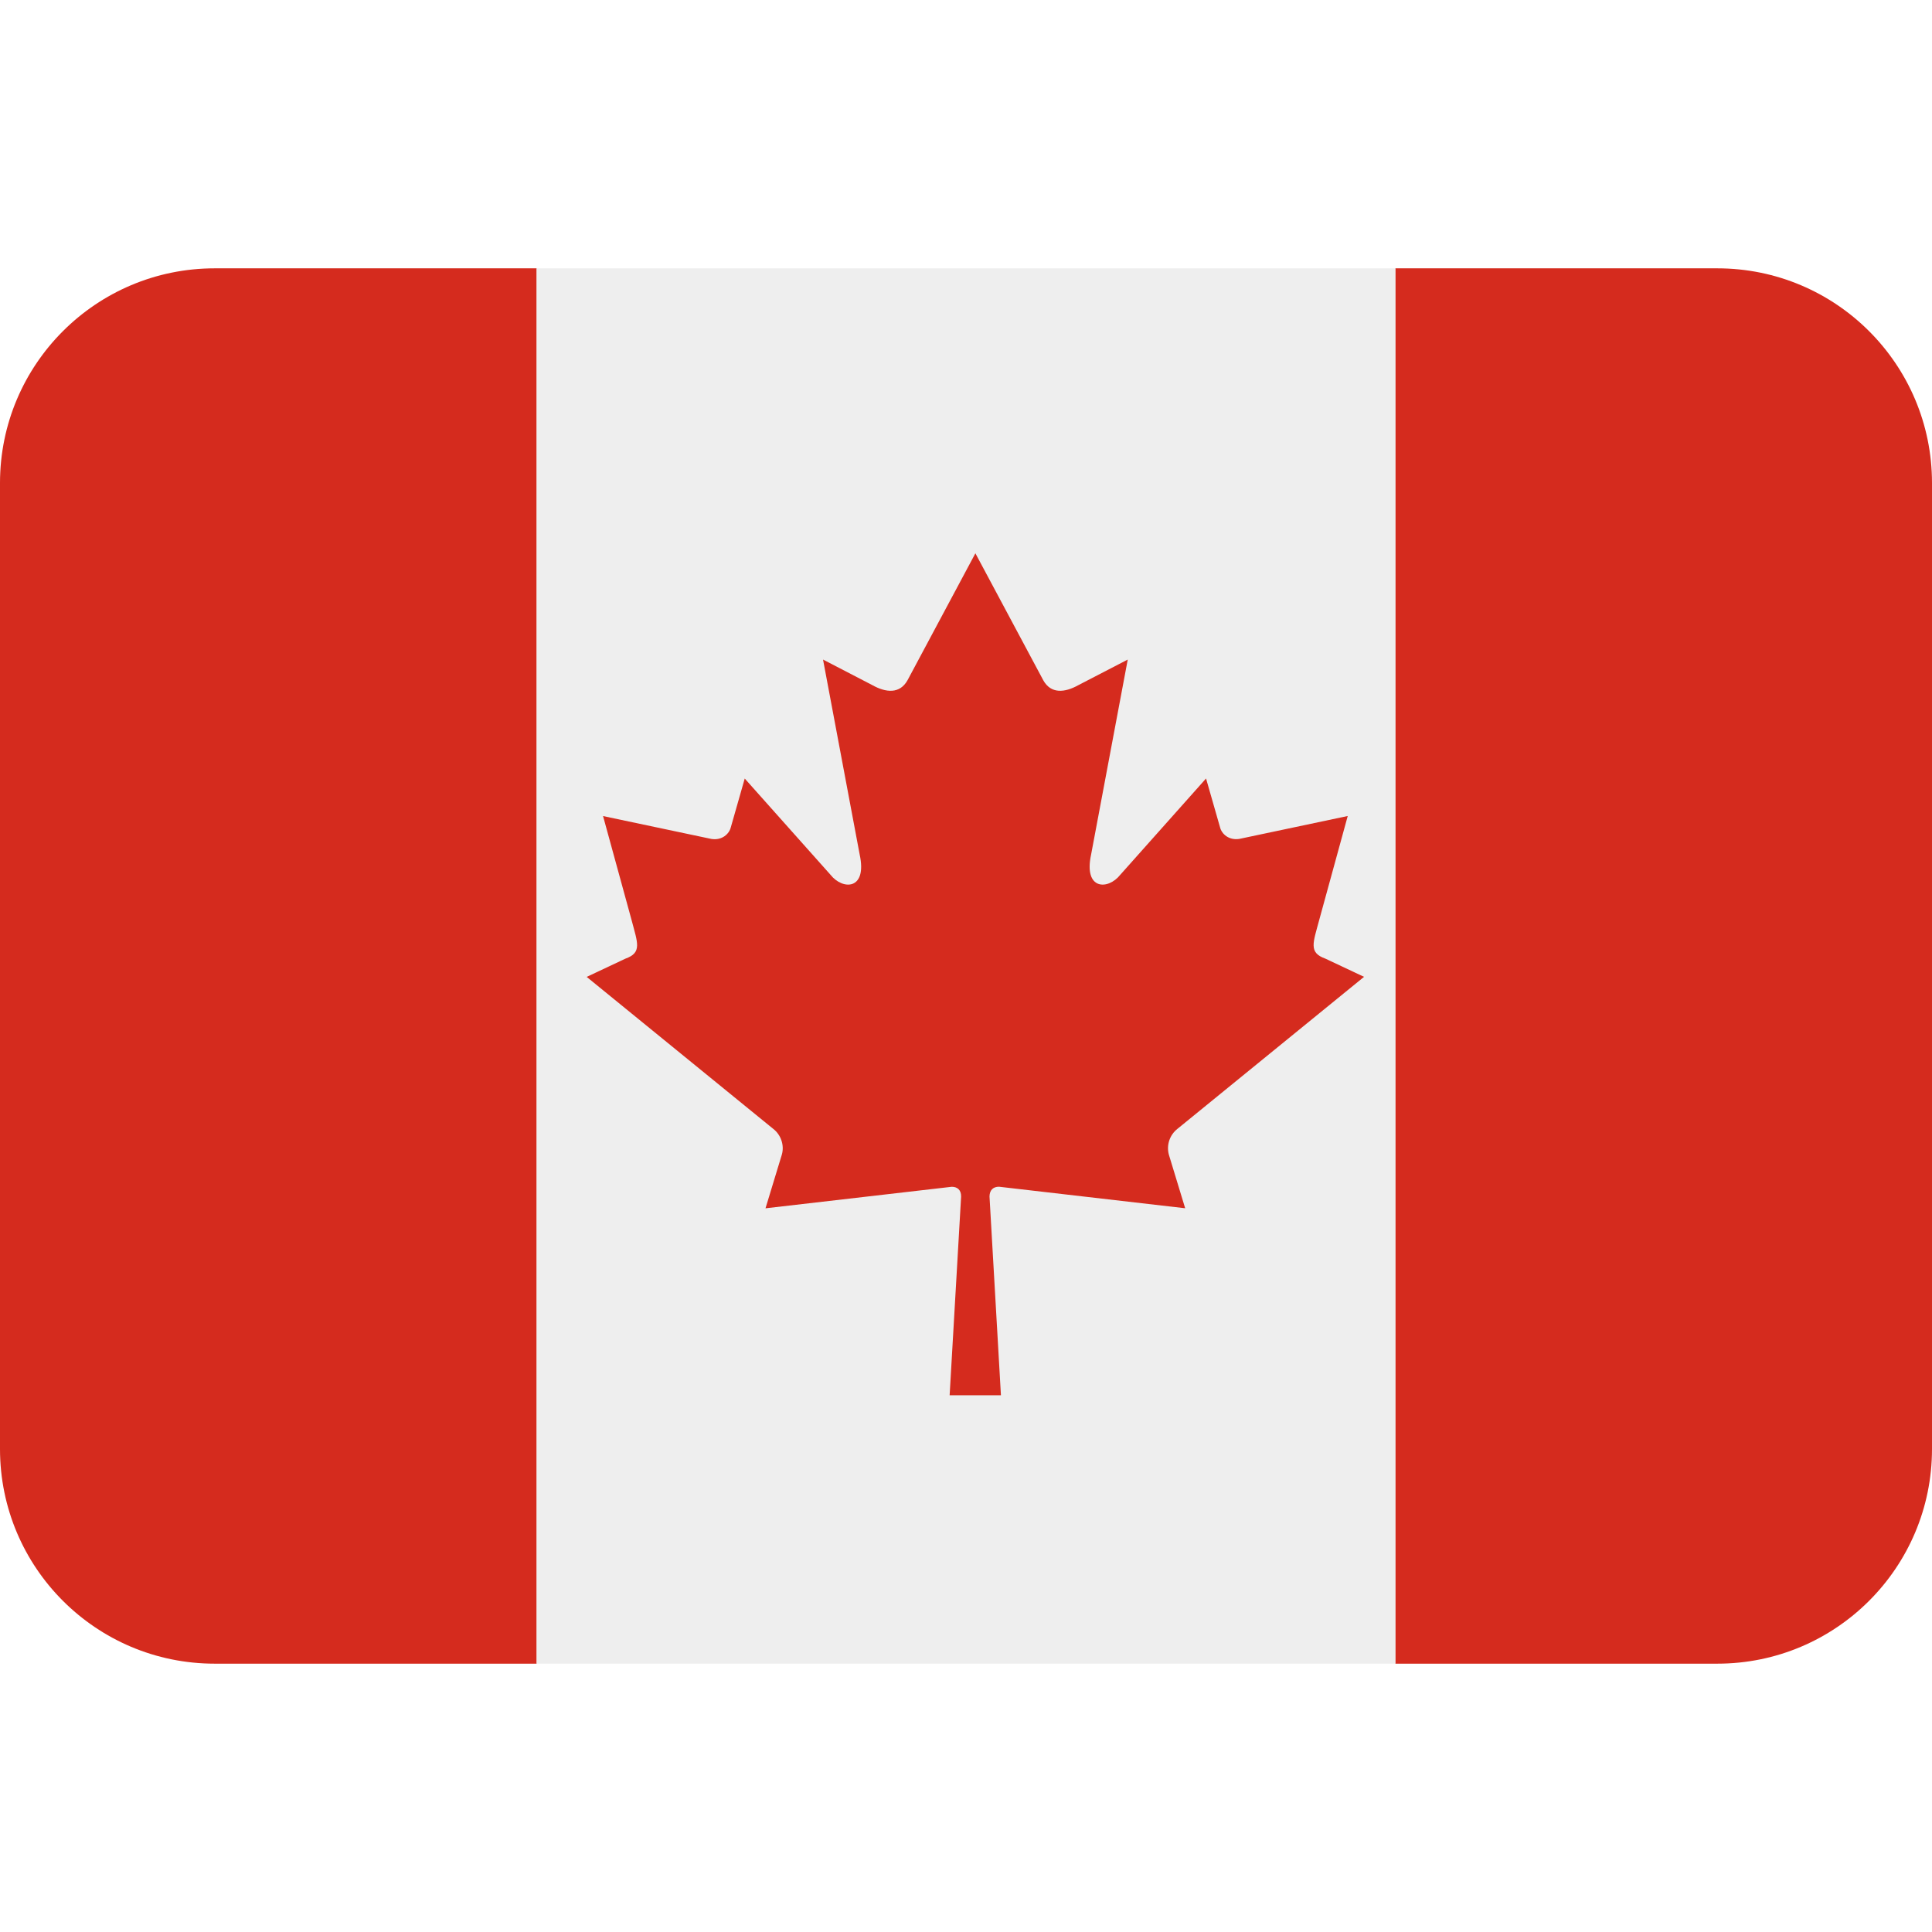
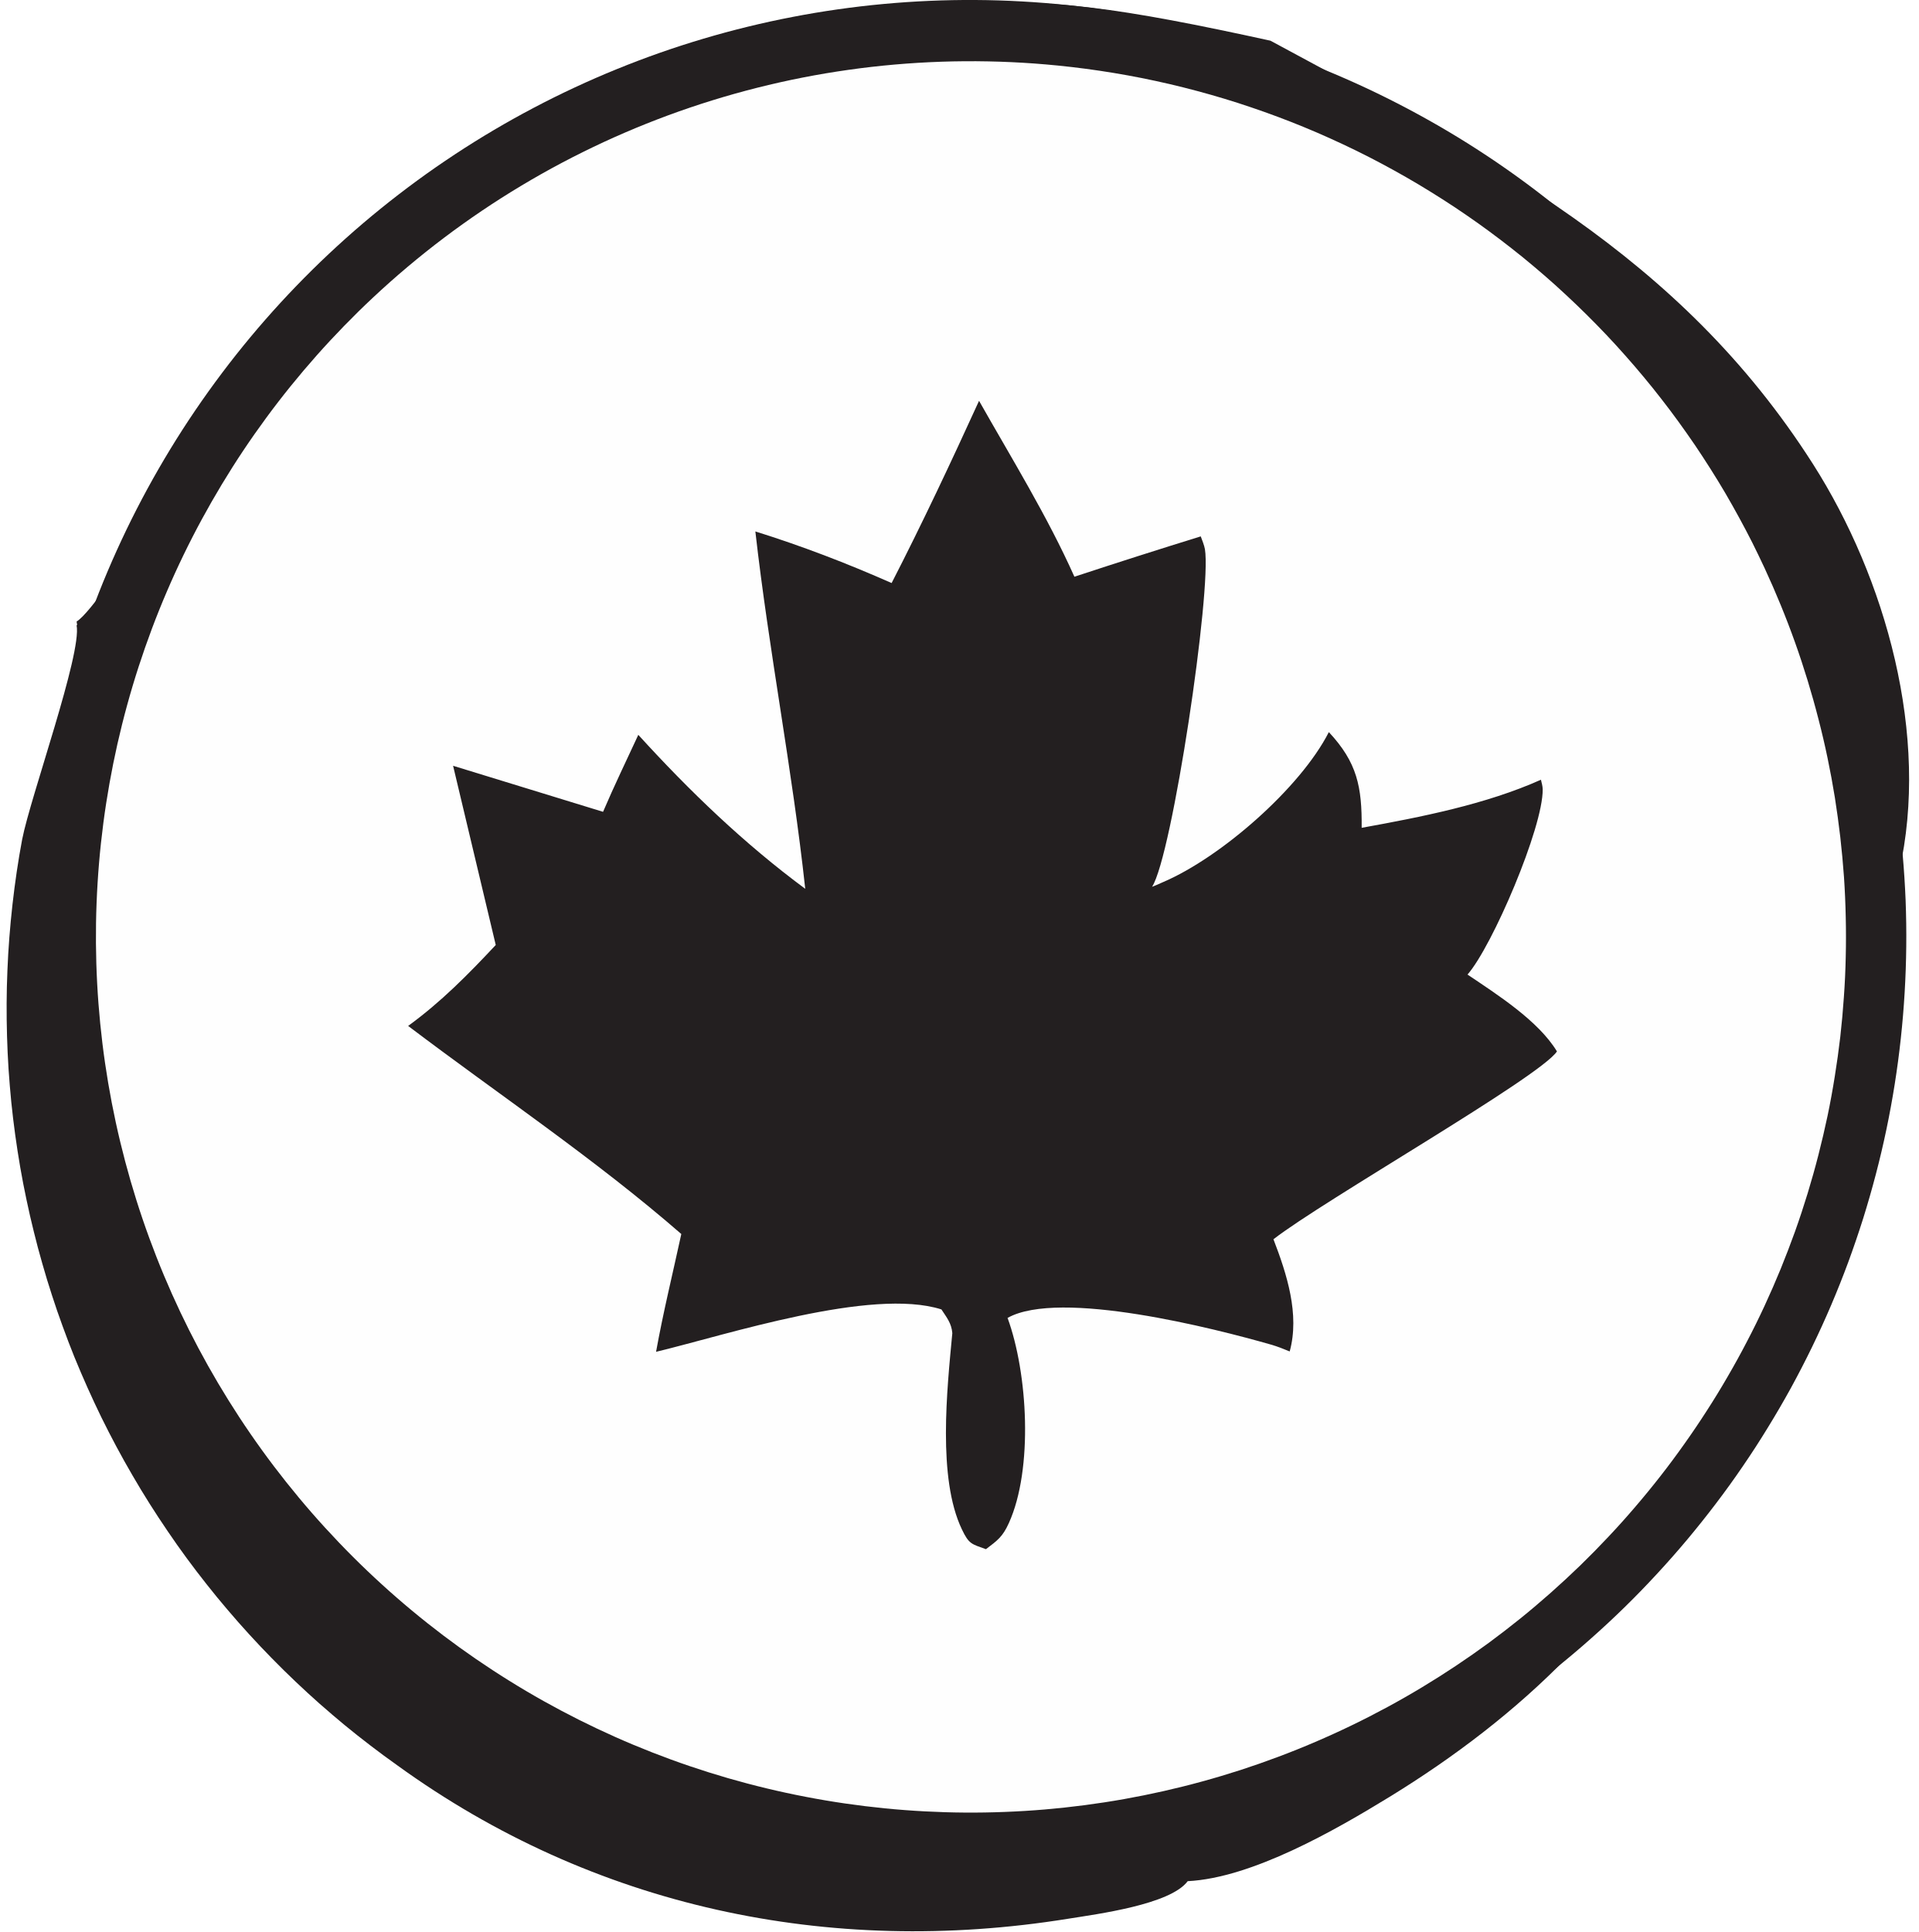
- <svg xmlns="http://www.w3.org/2000/svg" width="800px" height="800px" viewBox="0 0 36 36" aria-hidden="true" role="img" class="iconify iconify--twemoji" preserveAspectRatio="xMidYMid meet">
-   <path fill="#D52B1E" d="M4 5a4 4 0 0 0-4 4v18a4 4 0 0 0 4 4h6V5H4zm28 0h-6v26h6a4 4 0 0 0 4-4V9a4 4 0 0 0-4-4z" />
-   <path fill="#EEE" d="M10 5h16v26H10z" />
-   <path fill="#D52B1E" d="M18.615 22.113c1.198.139 2.272.264 3.469.401l-.305-1.002a.46.46 0 0 1 .159-.476l3.479-2.834l-.72-.339c-.317-.113-.23-.292-.115-.722l.531-1.936l-2.021.427c-.197.03-.328-.095-.358-.215l-.261-.911l-1.598 1.794c-.227.288-.687.288-.544-.376l.683-3.634l-.917.475c-.257.144-.514.168-.657-.089l-1.265-2.366v.059v-.059l-1.265 2.366c-.144.257-.401.233-.658.089l-.916-.475l.683 3.634c.144.664-.317.664-.544.376l-1.598-1.793l-.26.911c-.03.12-.162.245-.359.215l-2.021-.427l.531 1.936c.113.43.201.609-.116.722l-.72.339l3.479 2.834c.138.107.208.3.158.476l-.305 1.002l3.47-.401c.106 0 .176.059.175.181l-.214 3.704h.956l-.213-3.704c.002-.123.071-.182.177-.182z" />
+ <svg xmlns="http://www.w3.org/2000/svg" width="145" height="146" viewBox="0 0 145 146" fill="none">
+   <path d="M51.864 10.044C69.329 -1.157 74.082 -1.732 96 3.075C112.5 11.975 126.879 19.198 137 35.075C142.481 43.677 145.853 55.61 143.5 65.889C139.627 82.807 131.152 112.129 118.502 125.165C114.515 129.274 109.881 132.795 105.011 135.782C100.897 138.304 94.618 141.914 89.748 142.159C88.435 143.93 82.905 144.646 80.703 145C62.644 147.907 44.822 144.126 30.006 133.394C29.328 132.914 28.661 132.421 28.003 131.917C27.342 131.412 26.69 130.896 26.049 130.369C25.412 129.842 24.781 129.303 24.156 128.753C23.535 128.203 22.923 127.642 22.323 127.07C21.721 126.499 21.131 125.916 20.55 125.323C19.969 124.731 19.398 124.128 18.838 123.515C18.277 122.902 17.729 122.279 17.192 121.646C16.652 121.014 16.125 120.372 15.613 119.721C15.097 119.07 14.593 118.409 14.101 117.74C13.609 117.071 13.131 116.393 12.667 115.707C12.199 115.021 11.743 114.326 11.3 113.624C10.856 112.922 10.427 112.212 10.011 111.494C9.592 110.776 9.186 110.051 8.795 109.319C8.404 108.587 8.025 107.849 7.658 107.103C7.295 106.358 6.944 105.606 6.605 104.847C6.266 104.089 5.94 103.325 5.625 102.556C5.314 101.786 5.018 101.011 4.736 100.231C4.449 99.451 4.179 98.666 3.925 97.876C3.667 97.086 3.425 96.292 3.199 95.493C2.969 94.695 2.755 93.893 2.558 93.087C2.356 92.281 2.171 91.471 2.001 90.659C1.828 89.846 1.67 89.03 1.529 88.212C1.388 87.394 1.261 86.573 1.148 85.751C1.035 84.928 0.936 84.104 0.852 83.277C0.771 82.451 0.703 81.624 0.646 80.795C0.594 79.966 0.555 79.137 0.531 78.306C0.507 77.477 0.497 76.646 0.501 75.816C0.505 74.985 0.525 74.155 0.561 73.326C0.594 72.496 0.642 71.667 0.707 70.839C0.771 70.011 0.85 69.184 0.942 68.359C1.035 67.534 1.142 66.711 1.263 65.889C1.384 65.068 1.521 64.249 1.675 63.432C2.304 60.201 6.2 49.384 5.788 47.254C5.764 47.159 5.884 47.433 5.788 46.969C7.851 45.711 17.035 30.073 21.603 25.698C25.583 21.889 30.635 18.817 35.444 16.192C37.78 14.916 41.337 13.885 43.152 11.975C46.092 11.587 48.996 10.782 51.864 10.044Z" fill="#231F20" />
+   <path d="M63.31 0.706C64.459 0.542 65.613 0.406 66.77 0.3C67.924 0.193 69.081 0.114 70.243 0.064C71.4 0.014 72.56 -0.007 73.722 0C74.883 0.007 76.043 0.043 77.2 0.108C78.362 0.172 79.519 0.265 80.673 0.386C81.826 0.507 82.978 0.657 84.127 0.835C85.273 1.013 86.414 1.219 87.551 1.453C88.689 1.687 89.818 1.949 90.939 2.239C92.064 2.529 93.182 2.847 94.291 3.191C95.4 3.536 96.499 3.908 97.588 4.307C98.681 4.706 99.762 5.132 100.831 5.584C101.899 6.036 102.956 6.514 104.001 7.018C105.045 7.523 106.078 8.053 107.098 8.608C108.119 9.163 109.125 9.743 110.117 10.347C111.109 10.952 112.085 11.581 113.045 12.233C114.005 12.886 114.949 13.562 115.877 14.262C116.8 14.961 117.708 15.682 118.599 16.426C119.494 17.17 120.367 17.936 121.218 18.723C122.074 19.51 122.908 20.317 123.723 21.145C124.538 21.974 125.33 22.821 126.101 23.688C126.875 24.555 127.627 25.441 128.357 26.345C129.083 27.249 129.789 28.171 130.475 29.11C131.156 30.048 131.816 31.003 132.453 31.975C133.09 32.946 133.703 33.933 134.292 34.934C134.881 35.936 135.444 36.952 135.98 37.981C136.52 39.01 137.033 40.052 137.517 41.106C138.005 42.161 138.467 43.227 138.902 44.304C139.338 45.382 139.745 46.469 140.124 47.566C140.507 48.664 140.862 49.77 141.189 50.885C141.516 51.999 141.814 53.121 142.084 54.251C142.354 55.38 142.599 56.516 142.816 57.657C143.03 58.799 143.218 59.945 143.379 61.096C143.54 62.247 143.671 63.401 143.772 64.558C143.873 65.715 143.948 66.874 143.996 68.035C144.04 69.195 144.057 70.357 144.044 71.518C144.032 72.68 143.992 73.841 143.923 75.001C143.855 76.16 143.758 77.318 143.633 78.473C143.508 79.628 143.355 80.779 143.173 81.926C142.992 83.073 142.782 84.216 142.544 85.353C142.306 86.49 142.04 87.62 141.745 88.744C141.451 89.868 141.13 90.984 140.784 92.092C140.433 93.2 140.058 94.299 139.658 95.389C139.255 96.478 138.825 97.557 138.37 98.626C137.914 99.694 137.432 100.751 136.924 101.796C136.416 102.841 135.883 103.872 135.327 104.891C134.766 105.909 134.181 106.913 133.572 107.903C132.967 108.893 132.336 109.867 131.679 110.825C131.025 111.784 130.346 112.726 129.64 113.652C128.938 114.577 128.214 115.484 127.468 116.374C126.722 117.263 125.953 118.134 125.163 118.985C124.377 119.837 123.568 120.669 122.737 121.481C121.906 122.293 121.055 123.084 120.184 123.854C119.317 124.624 118.43 125.372 117.522 126.098C116.619 126.825 115.695 127.528 114.751 128.208C113.812 128.889 112.856 129.547 111.884 130.181C110.912 130.814 109.924 131.424 108.919 132.008C107.919 132.594 106.903 133.154 105.87 133.689C104.842 134.223 103.799 134.733 102.742 135.216C101.686 135.7 100.619 136.157 99.542 136.588C98.465 137.019 97.376 137.424 96.275 137.802C95.178 138.179 94.073 138.529 92.96 138.852C91.843 139.175 90.719 139.47 89.59 139.738C88.461 140.006 87.326 140.246 86.184 140.457C85.043 140.669 83.897 140.853 82.748 141.008C81.602 141.163 80.455 141.289 79.305 141.388C78.152 141.486 76.999 141.556 75.845 141.598C74.692 141.64 73.536 141.654 72.379 141.639C71.225 141.624 70.072 141.581 68.918 141.509C67.764 141.438 66.613 141.339 65.463 141.211C64.314 141.083 63.169 140.927 62.027 140.744C60.89 140.559 59.755 140.348 58.623 140.108C57.493 139.869 56.369 139.601 55.252 139.307C54.134 139.012 53.025 138.691 51.923 138.342C50.822 137.992 49.729 137.617 48.646 137.214C47.563 136.811 46.49 136.383 45.428 135.928C44.366 135.472 43.315 134.991 42.276 134.485C41.238 133.978 40.212 133.446 39.2 132.889C38.187 132.332 37.189 131.751 36.204 131.145C35.22 130.539 34.251 129.909 33.298 129.256C32.345 128.602 31.408 127.926 30.488 127.227C29.567 126.528 28.665 125.806 27.78 125.062C26.895 124.319 26.029 123.554 25.182 122.768C24.334 121.982 23.506 121.176 22.698 120.349C21.89 119.523 21.103 118.677 20.336 117.811C19.57 116.946 18.824 116.063 18.101 115.161C17.378 114.259 16.677 113.34 15.999 112.404C15.32 111.468 14.665 110.516 14.033 109.548C13.401 108.58 12.794 107.596 12.21 106.598C11.626 105.6 11.067 104.589 10.533 103.563C9.999 102.538 9.49 101.5 9.007 100.45C8.523 99.399 8.066 98.338 7.635 97.265C7.203 96.192 6.798 95.109 6.42 94.016C6.041 92.924 5.69 91.823 5.365 90.713C5.041 89.603 4.744 88.486 4.474 87.362C4.204 86.237 3.962 85.107 3.747 83.971C3.533 82.834 3.346 81.693 3.188 80.548C3.029 79.402 2.898 78.254 2.795 77.102C2.693 75.95 2.619 74.796 2.573 73.641C2.527 72.486 2.509 71.329 2.52 70.173C2.531 69.017 2.569 67.862 2.636 66.707C2.704 65.553 2.799 64.401 2.923 63.251C3.046 62.101 3.198 60.955 3.377 59.813C3.557 58.671 3.764 57.533 3.999 56.401C4.235 55.269 4.497 54.143 4.788 53.024C5.078 51.904 5.396 50.793 5.741 49.69C6.085 48.586 6.457 47.491 6.856 46.405C7.254 45.32 7.678 44.245 8.129 43.18C8.58 42.116 9.057 41.063 9.559 40.021C10.062 38.98 10.589 37.951 11.142 36.936C11.695 35.921 12.273 34.919 12.874 33.932C13.476 32.945 14.102 31.973 14.751 31.017C15.401 30.061 16.073 29.121 16.769 28.197C17.464 27.274 18.181 26.368 18.921 25.479C19.661 24.591 20.422 23.721 21.204 22.87C21.987 22.019 22.79 21.188 23.612 20.376C24.435 19.564 25.278 18.774 26.139 18.003C27.001 17.233 27.881 16.484 28.779 15.757C29.678 15.03 30.594 14.325 31.527 13.642C32.459 12.96 33.408 12.301 34.374 11.665C35.339 11.029 36.319 10.417 37.314 9.83C38.309 9.242 39.318 8.679 40.341 8.141C41.363 7.602 42.398 7.089 43.446 6.602C44.494 6.114 45.553 5.653 46.623 5.217C47.693 4.782 48.774 4.372 49.864 3.989C50.954 3.607 52.053 3.251 53.161 2.922C54.269 2.593 55.384 2.292 56.506 2.018C57.629 1.744 58.758 1.497 59.892 1.279C61.025 1.06 62.164 0.869 63.31 0.706Z" fill="#231F20" />
+   <path d="M28.168 22.504C28.596 22.102 29.03 21.706 29.469 21.316C29.908 20.926 30.352 20.543 30.8 20.165C31.25 19.787 31.704 19.414 32.163 19.048C32.622 18.682 33.086 18.322 33.554 17.969C34.022 17.615 34.496 17.268 34.974 16.927C35.451 16.586 35.933 16.251 36.42 15.923C36.907 15.595 37.397 15.273 37.893 14.958C38.388 14.643 38.887 14.335 39.391 14.033C39.894 13.731 40.402 13.436 40.913 13.147C41.424 12.859 41.939 12.578 42.458 12.303C42.977 12.028 43.499 11.761 44.025 11.501C44.551 11.24 45.08 10.986 45.613 10.739C46.145 10.493 46.681 10.253 47.22 10.021C47.759 9.789 48.301 9.564 48.846 9.346C49.391 9.128 49.939 8.918 50.489 8.714C51.04 8.511 51.593 8.315 52.149 8.127C52.705 7.938 53.263 7.757 53.824 7.584C54.384 7.41 54.947 7.244 55.512 7.085C56.077 6.927 56.644 6.776 57.213 6.632C57.782 6.489 58.353 6.353 58.926 6.224C59.497 6.096 60.071 5.975 60.648 5.862C61.224 5.749 61.801 5.644 62.378 5.546C62.959 5.449 63.54 5.359 64.12 5.277C64.701 5.194 65.284 5.12 65.869 5.053C66.45 4.987 67.032 4.928 67.617 4.877C68.202 4.826 68.787 4.783 69.372 4.747C69.96 4.712 70.547 4.684 71.132 4.664C71.717 4.644 72.304 4.632 72.893 4.628C73.477 4.623 74.064 4.627 74.653 4.639C75.238 4.65 75.825 4.669 76.414 4.696C76.998 4.723 77.583 4.758 78.168 4.8C78.753 4.843 79.338 4.894 79.922 4.952C80.632 5.023 81.342 5.105 82.052 5.199C82.758 5.293 83.464 5.398 84.169 5.515C84.875 5.632 85.579 5.76 86.281 5.899C86.978 6.039 87.676 6.19 88.374 6.352C89.068 6.514 89.759 6.688 90.449 6.873C91.143 7.058 91.831 7.254 92.512 7.46C93.198 7.667 93.877 7.885 94.551 8.115C95.228 8.344 95.902 8.584 96.572 8.835C97.241 9.085 97.906 9.347 98.568 9.62C99.229 9.892 99.885 10.175 100.534 10.469C101.183 10.763 101.831 11.067 102.476 11.382C103.117 11.696 103.753 12.021 104.382 12.357C105.011 12.692 105.636 13.038 106.257 13.393C106.878 13.749 107.491 14.114 108.096 14.49C108.705 14.866 109.308 15.251 109.905 15.646C110.498 16.041 111.087 16.446 111.672 16.86C112.253 17.274 112.827 17.698 113.396 18.13C113.965 18.563 114.527 19.005 115.084 19.456C115.636 19.907 116.183 20.367 116.723 20.836C117.264 21.305 117.794 21.782 118.314 22.268C118.839 22.754 119.355 23.249 119.863 23.752C120.371 24.254 120.871 24.765 121.364 25.284C121.856 25.803 122.338 26.33 122.809 26.864C123.285 27.399 123.751 27.941 124.207 28.491C124.667 29.041 125.114 29.598 125.55 30.162C125.99 30.726 126.419 31.297 126.839 31.876C127.258 32.454 127.669 33.039 128.073 33.63C128.472 34.222 128.863 34.819 129.246 35.424C129.63 36.028 130.003 36.638 130.366 37.255C130.725 37.871 131.075 38.493 131.418 39.121C131.761 39.748 132.094 40.381 132.417 41.02C132.735 41.658 133.046 42.302 133.348 42.95C133.772 43.865 134.175 44.79 134.558 45.724C134.941 46.658 135.302 47.599 135.641 48.55C135.98 49.5 136.296 50.457 136.591 51.422C136.885 52.386 137.158 53.357 137.408 54.334C137.662 55.312 137.892 56.294 138.097 57.282C138.303 58.27 138.487 59.261 138.648 60.257C138.805 61.253 138.942 62.252 139.059 63.255C139.172 64.257 139.265 65.262 139.338 66.268C139.406 67.275 139.45 68.283 139.471 69.291C139.495 70.3 139.495 71.308 139.471 72.317C139.45 73.326 139.404 74.333 139.331 75.34C139.263 76.347 139.172 77.351 139.059 78.353C138.942 79.356 138.803 80.355 138.642 81.351C138.484 82.347 138.303 83.339 138.097 84.326C137.888 85.314 137.658 86.296 137.408 87.274C137.158 88.251 136.885 89.221 136.591 90.186C136.296 91.151 135.98 92.108 135.641 93.058C135.298 94.008 134.937 94.95 134.558 95.884C134.175 96.818 133.772 97.742 133.348 98.658C132.925 99.573 132.479 100.478 132.011 101.373C131.547 102.268 131.061 103.151 130.553 104.023C130.049 104.896 129.523 105.757 128.974 106.605C128.43 107.454 127.865 108.289 127.28 109.112C126.699 109.934 126.099 110.743 125.477 111.538C124.856 112.334 124.217 113.114 123.56 113.88C122.906 114.646 122.233 115.397 121.539 116.132C120.849 116.867 120.144 117.585 119.422 118.288C118.696 118.991 117.955 119.677 117.201 120.346C116.447 121.014 115.679 121.666 114.896 122.299C114.11 122.933 113.311 123.548 112.501 124.146C111.686 124.743 110.859 125.321 110.02 125.88C109.181 126.439 108.33 126.979 107.467 127.499C106.604 128.02 105.729 128.52 104.842 129C103.954 129.48 103.057 129.94 102.149 130.379C101.242 130.818 100.324 131.236 99.397 131.633C98.473 132.031 97.537 132.406 96.59 132.761C95.646 133.115 94.696 133.448 93.74 133.759C92.78 134.069 91.814 134.358 90.842 134.624C89.87 134.891 88.892 135.135 87.908 135.357C86.924 135.579 85.936 135.778 84.944 135.955C83.952 136.132 82.955 136.285 81.955 136.416C80.955 136.547 79.953 136.655 78.948 136.741C77.944 136.826 76.938 136.888 75.93 136.926C74.921 136.966 73.913 136.982 72.905 136.975C71.896 136.968 70.89 136.937 69.886 136.884C68.877 136.831 67.871 136.755 66.867 136.656C65.867 136.556 64.867 136.434 63.866 136.289C62.87 136.145 61.878 135.977 60.89 135.786C59.898 135.596 58.911 135.383 57.931 135.147C56.951 134.912 55.977 134.654 55.008 134.374C54.04 134.093 53.078 133.791 52.124 133.467C51.169 133.143 50.222 132.797 49.283 132.429C48.344 132.062 47.414 131.673 46.493 131.263C45.572 130.853 44.661 130.422 43.759 129.97C42.858 129.518 41.967 129.046 41.087 128.553C40.208 128.061 39.339 127.548 38.483 127.015C37.627 126.483 36.783 125.931 35.952 125.361C35.121 124.79 34.303 124.2 33.499 123.592C32.694 122.983 31.904 122.357 31.129 121.712C30.353 121.068 29.593 120.406 28.848 119.726C28.102 119.047 27.372 118.351 26.659 117.638C25.945 116.925 25.249 116.196 24.569 115.452C23.888 114.707 23.225 113.947 22.58 113.172C21.934 112.397 21.307 111.608 20.697 110.804C20.086 109.998 19.494 109.179 18.921 108.346C18.347 107.513 17.793 106.667 17.259 105.809C16.724 104.95 16.209 104.08 15.714 103.198C15.219 102.316 14.745 101.423 14.291 100.519C13.837 99.615 13.404 98.701 12.992 97.778C12.58 96.854 12.189 95.921 11.82 94.98C11.451 94.038 11.103 93.089 10.777 92.131C10.451 91.173 10.148 90.209 9.866 89.237C9.585 88.266 9.326 87.288 9.089 86.305C8.852 85.321 8.638 84.333 8.446 83.34C8.255 82.347 8.086 81.349 7.94 80.348C7.794 79.347 7.672 78.343 7.572 77.337C7.472 76.331 7.395 75.322 7.342 74.312C7.288 73.302 7.258 72.291 7.25 71.279C7.243 70.267 7.258 69.256 7.298 68.246C7.337 67.235 7.399 66.226 7.484 65.218C7.569 64.21 7.678 63.204 7.809 62.201C7.94 61.198 8.095 60.199 8.272 59.203C8.449 58.207 8.649 57.215 8.871 56.229C9.094 55.242 9.339 54.261 9.607 53.285C9.874 52.31 10.164 51.341 10.476 50.379C10.788 49.417 11.122 48.462 11.477 47.515C11.833 46.568 12.21 45.63 12.609 44.701C13.007 43.771 13.427 42.851 13.868 41.94C14.309 41.03 14.77 40.131 15.252 39.242C15.735 38.353 16.237 37.475 16.759 36.609C17.281 35.743 17.822 34.889 18.384 34.047C18.945 33.206 19.526 32.379 20.125 31.564C20.724 30.749 21.342 29.949 21.978 29.163C22.614 28.377 23.268 27.606 23.939 26.849C24.61 26.093 25.299 25.353 26.004 24.628C26.709 23.903 27.43 23.195 28.168 22.504Z" fill="#FEFEFE" />
+   <path d="M67.375 44.06C69.704 39.523 71.864 34.927 73.981 30.29C76.45 34.654 79.142 39.008 81.187 43.583C84.361 42.538 87.543 41.521 90.733 40.534C90.824 40.777 90.999 41.213 91.048 41.497C91.568 44.595 88.579 64.672 87.055 67.013C87.164 66.969 87.273 66.929 87.382 66.883C87.563 66.806 87.739 66.722 87.92 66.645C92.258 64.784 98.259 59.553 100.413 55.325C102.561 57.626 102.918 59.468 102.893 62.557C107.376 61.746 112.277 60.787 116.439 58.924C116.487 59.123 116.572 59.423 116.572 59.643C116.614 62.518 112.755 71.525 110.891 73.647C113.13 75.156 116.245 77.137 117.649 79.455C116.354 81.403 99.983 90.723 96.227 93.65C97.237 96.276 98.223 99.32 97.455 102.128C96.977 101.929 96.529 101.751 96.027 101.607C91.84 100.405 80.061 97.39 76.135 99.594C77.66 103.75 78.089 111.009 76.232 115.1C75.766 116.13 75.385 116.401 74.502 117.071C73.407 116.676 73.219 116.696 72.681 115.567C70.835 111.696 71.561 105.007 71.961 100.744C71.9 99.994 71.537 99.564 71.138 98.952C65.856 97.271 54.896 100.878 49.575 102.156C50.111 99.178 50.841 96.212 51.482 93.254C45.017 87.625 37.686 82.71 30.841 77.529C33.339 75.709 35.361 73.654 37.461 71.412L34.237 57.869L45.569 61.349C46.407 59.389 47.337 57.465 48.233 55.532C52.113 59.793 56.214 63.737 60.847 67.167C59.867 58.134 58.101 49.202 57.078 40.161C60.623 41.27 63.975 42.559 67.375 44.06Z" fill="#231F20" />
</svg>
